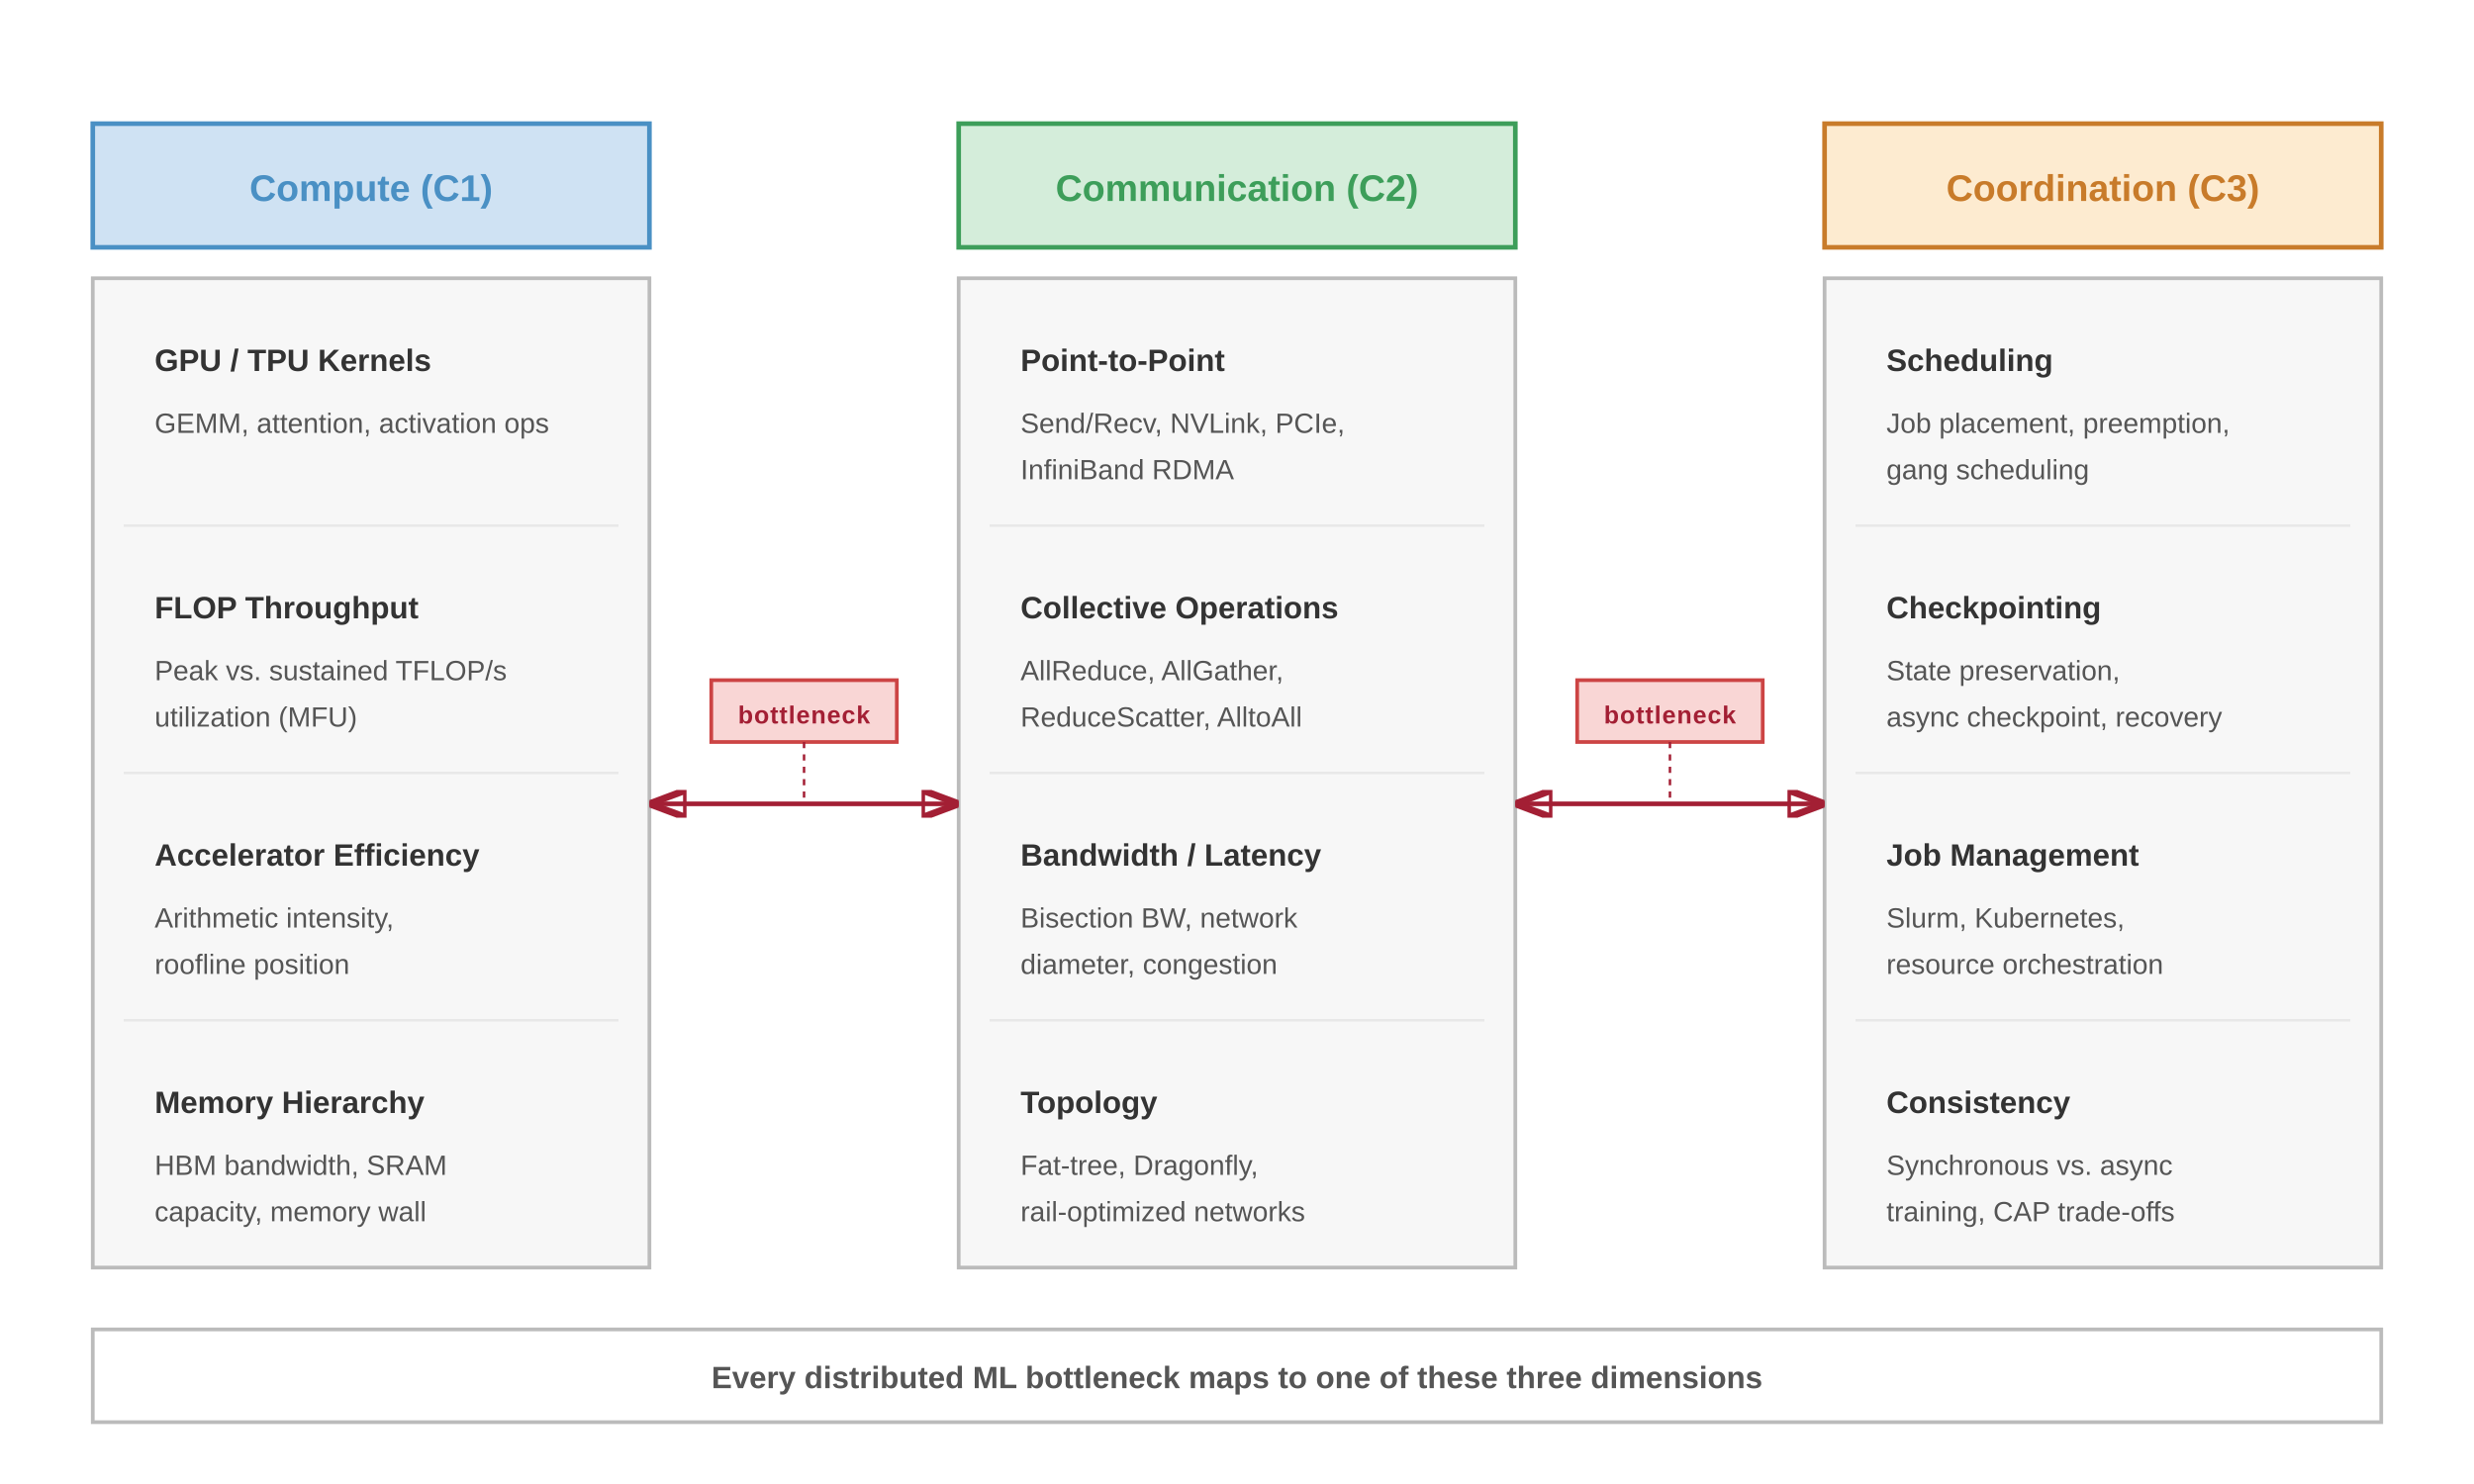
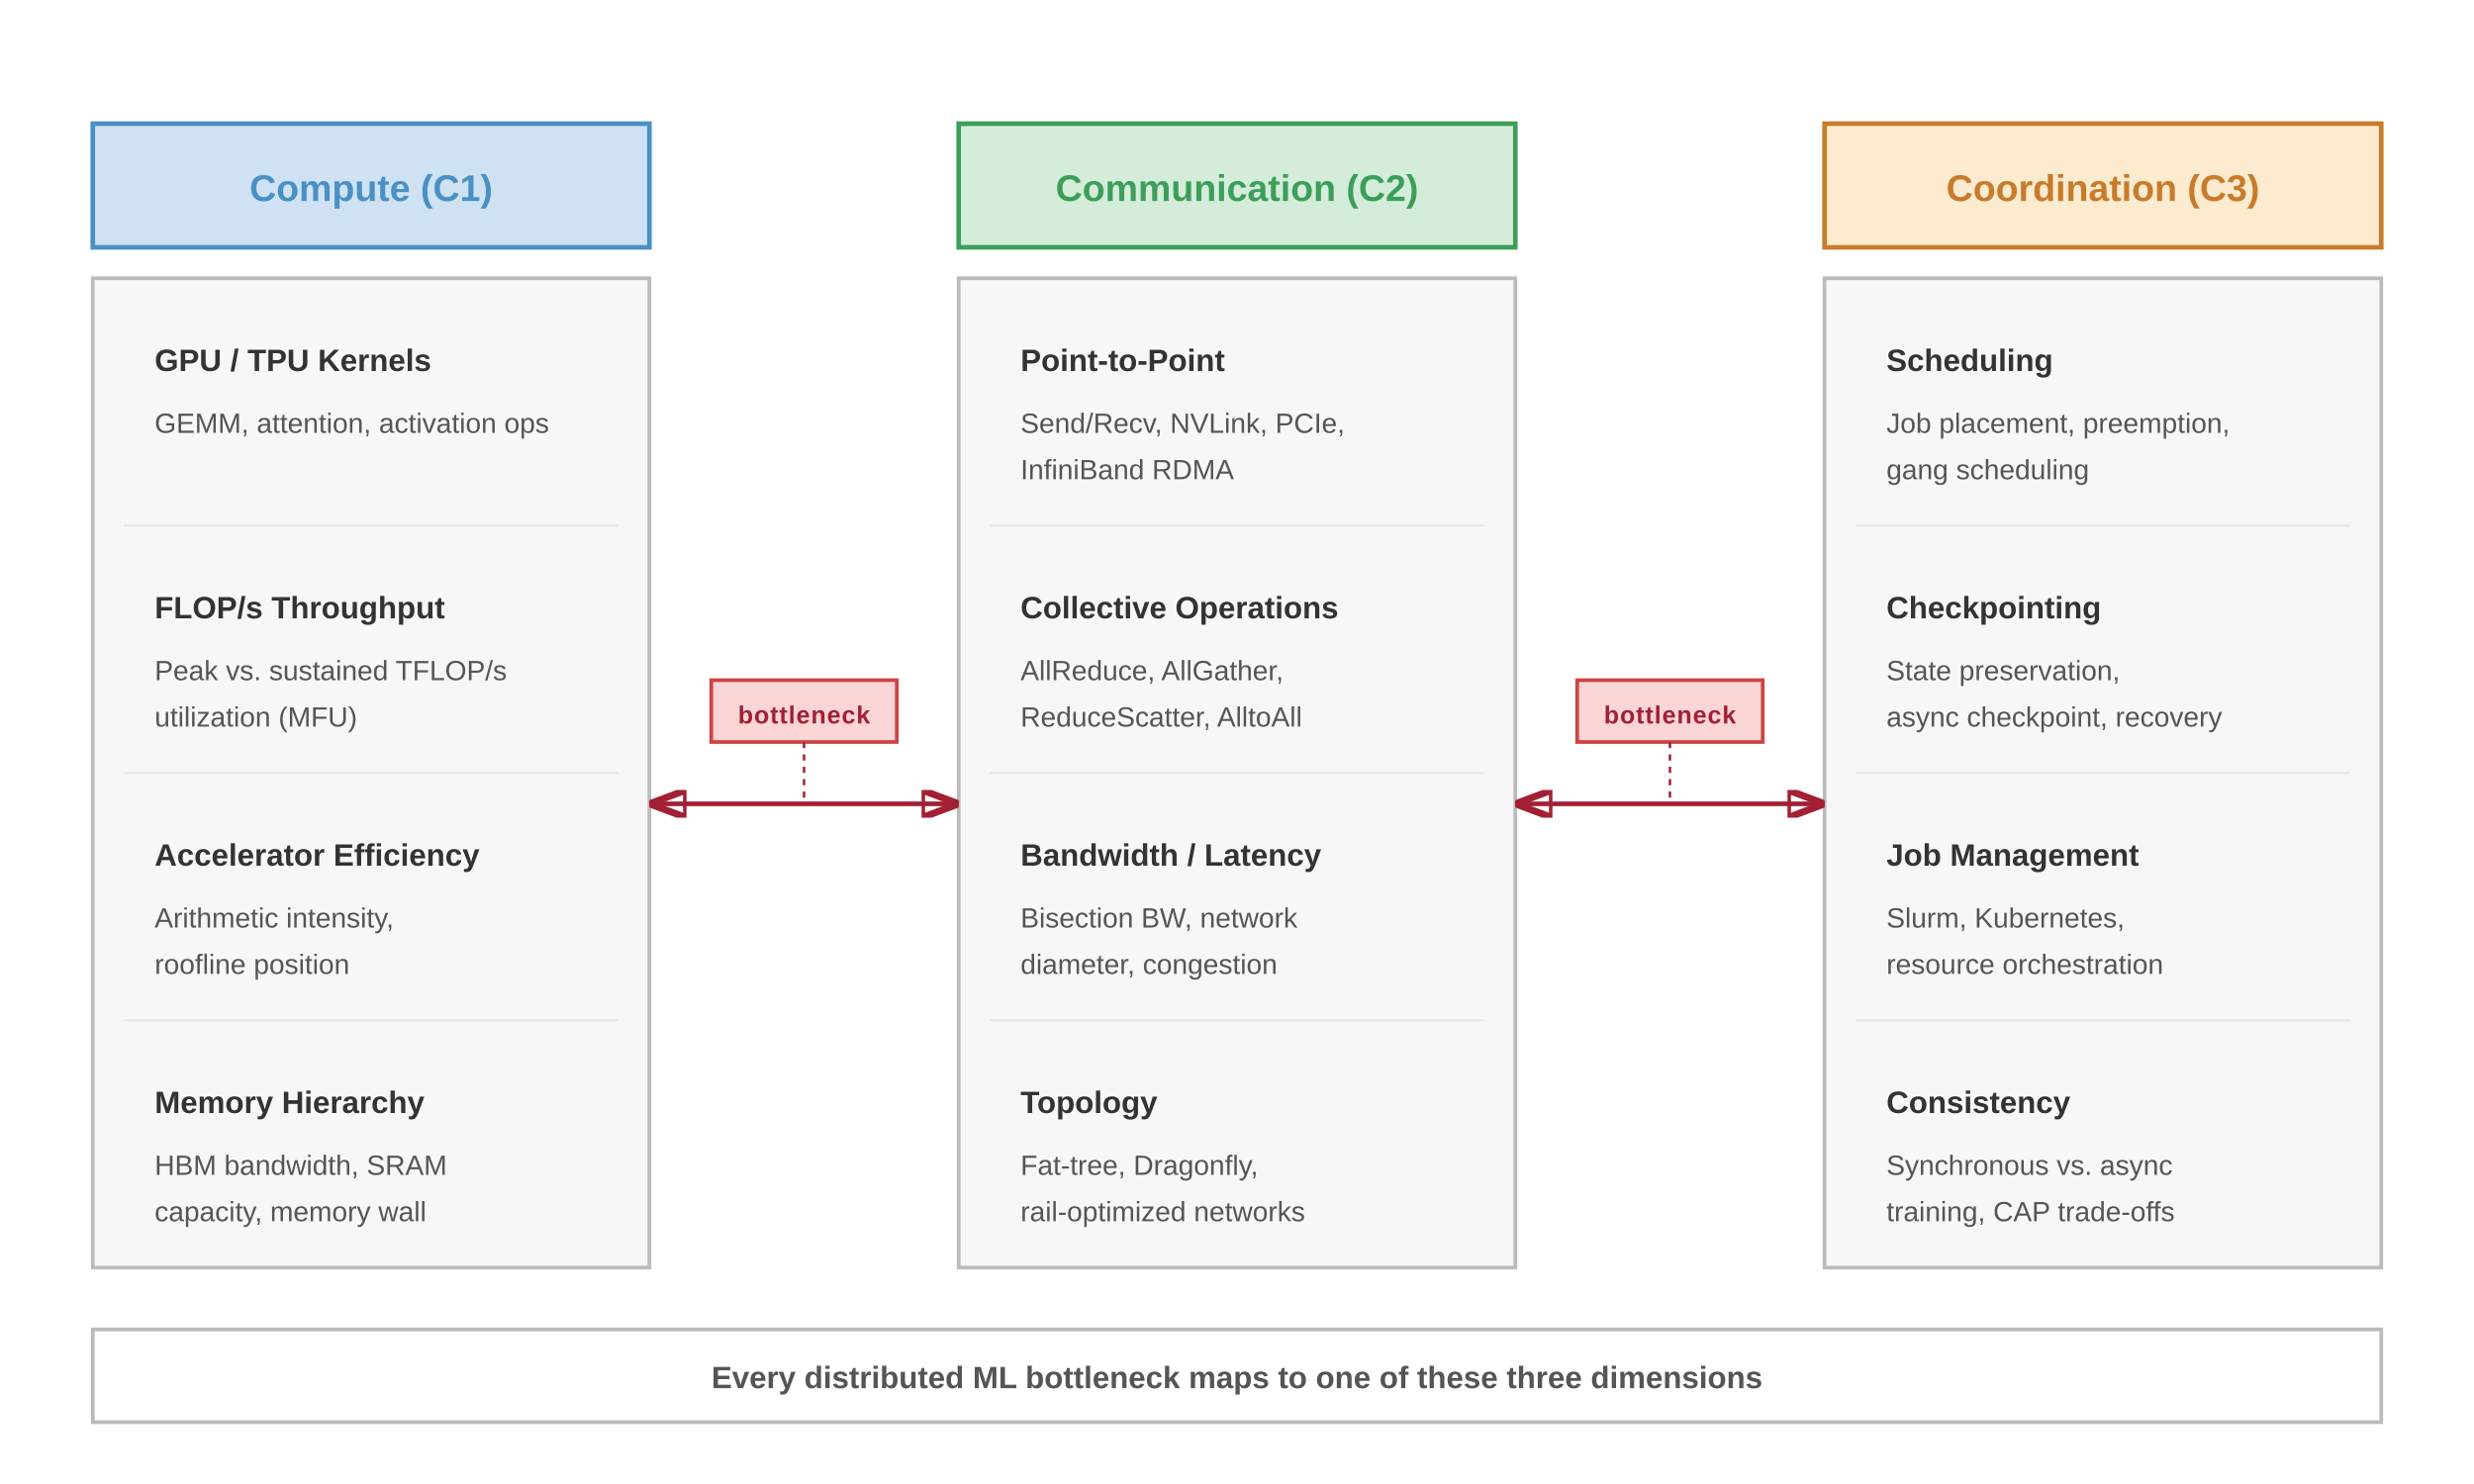
<svg xmlns="http://www.w3.org/2000/svg" font-family="Arial, Helvetica, sans-serif" viewBox="0 0 800 480">
  <defs>
    <marker id="arr" markerWidth="8" markerHeight="6" refX="8" refY="3" orient="auto">
      <path d="M0,0 L8,3 L0,6 Z" fill="none" stroke="#a31f34" stroke-width="1.5" stroke-linejoin="round" />
    </marker>
    <marker id="arr-rev" markerWidth="8" markerHeight="6" refX="0" refY="3" orient="auto">
      <path d="M8,0 L0,3 L8,6 Z" fill="none" stroke="#a31f34" stroke-width="1.5" stroke-linejoin="round" />
    </marker>
  </defs>
  <rect width="800" height="480" fill="#fff" />
  <g transform="translate(30, 40)">
    <rect x="0" y="0" width="180" height="40" fill="#cfe2f3" stroke="#4a90c4" stroke-width="1.5" />
    <text x="90" y="25" text-anchor="middle" font-size="12" font-weight="700" fill="#4a90c4">Compute (C1)</text>
  </g>
  <g transform="translate(30, 90)">
    <rect x="0" y="0" width="180" height="320" fill="#f7f7f7" stroke="#bbb" stroke-width="1.2" />
    <text x="20" y="30" font-size="10" font-weight="700" fill="#333">GPU / TPU Kernels</text>
    <text x="20" y="50" font-size="9" fill="#555">GEMM, attention, activation ops</text>
    <line x1="10" y1="80" x2="170" y2="80" stroke="#e8e8e8" stroke-width="0.8" />
-     <text x="20" y="110" font-size="10" font-weight="700" fill="#333">FLOP Throughput</text>
+     <text x="20" y="110" font-size="10" font-weight="700" fill="#333">FLOP/s Throughput</text>
    <text x="20" y="130" font-size="9" fill="#555">Peak vs. sustained TFLOP/s</text>
    <text x="20" y="145" font-size="9" fill="#555">utilization (MFU)</text>
    <line x1="10" y1="160" x2="170" y2="160" stroke="#e8e8e8" stroke-width="0.8" />
    <text x="20" y="190" font-size="10" font-weight="700" fill="#333">Accelerator Efficiency</text>
    <text x="20" y="210" font-size="9" fill="#555">Arithmetic intensity,</text>
    <text x="20" y="225" font-size="9" fill="#555">roofline position</text>
    <line x1="10" y1="240" x2="170" y2="240" stroke="#e8e8e8" stroke-width="0.8" />
    <text x="20" y="270" font-size="10" font-weight="700" fill="#333">Memory Hierarchy</text>
    <text x="20" y="290" font-size="9" fill="#555">HBM bandwidth, SRAM</text>
    <text x="20" y="305" font-size="9" fill="#555">capacity, memory wall</text>
  </g>
  <g transform="translate(310, 40)">
    <rect x="0" y="0" width="180" height="40" fill="#d4edda" stroke="#3d9e5a" stroke-width="1.5" />
    <text x="90" y="25" text-anchor="middle" font-size="12" font-weight="700" fill="#3d9e5a">Communication (C2)</text>
  </g>
  <g transform="translate(310, 90)">
    <rect x="0" y="0" width="180" height="320" fill="#f7f7f7" stroke="#bbb" stroke-width="1.2" />
    <text x="20" y="30" font-size="10" font-weight="700" fill="#333">Point-to-Point</text>
    <text x="20" y="50" font-size="9" fill="#555">Send/Recv, NVLink, PCIe,</text>
    <text x="20" y="65" font-size="9" fill="#555">InfiniBand RDMA</text>
    <line x1="10" y1="80" x2="170" y2="80" stroke="#e8e8e8" stroke-width="0.8" />
    <text x="20" y="110" font-size="10" font-weight="700" fill="#333">Collective Operations</text>
    <text x="20" y="130" font-size="9" fill="#555">AllReduce, AllGather,</text>
    <text x="20" y="145" font-size="9" fill="#555">ReduceScatter, AlltoAll</text>
    <line x1="10" y1="160" x2="170" y2="160" stroke="#e8e8e8" stroke-width="0.8" />
    <text x="20" y="190" font-size="10" font-weight="700" fill="#333">Bandwidth / Latency</text>
    <text x="20" y="210" font-size="9" fill="#555">Bisection BW, network</text>
    <text x="20" y="225" font-size="9" fill="#555">diameter, congestion</text>
    <line x1="10" y1="240" x2="170" y2="240" stroke="#e8e8e8" stroke-width="0.8" />
    <text x="20" y="270" font-size="10" font-weight="700" fill="#333">Topology</text>
    <text x="20" y="290" font-size="9" fill="#555">Fat-tree, Dragonfly,</text>
    <text x="20" y="305" font-size="9" fill="#555">rail-optimized networks</text>
  </g>
  <g transform="translate(590, 40)">
    <rect x="0" y="0" width="180" height="40" fill="#fdebd0" stroke="#c87b2a" stroke-width="1.5" />
    <text x="90" y="25" text-anchor="middle" font-size="12" font-weight="700" fill="#c87b2a">Coordination (C3)</text>
  </g>
  <g transform="translate(590, 90)">
    <rect x="0" y="0" width="180" height="320" fill="#f7f7f7" stroke="#bbb" stroke-width="1.2" />
    <text x="20" y="30" font-size="10" font-weight="700" fill="#333">Scheduling</text>
    <text x="20" y="50" font-size="9" fill="#555">Job placement, preemption,</text>
    <text x="20" y="65" font-size="9" fill="#555">gang scheduling</text>
    <line x1="10" y1="80" x2="170" y2="80" stroke="#e8e8e8" stroke-width="0.8" />
    <text x="20" y="110" font-size="10" font-weight="700" fill="#333">Checkpointing</text>
    <text x="20" y="130" font-size="9" fill="#555">State preservation,</text>
    <text x="20" y="145" font-size="9" fill="#555">async checkpoint, recovery</text>
    <line x1="10" y1="160" x2="170" y2="160" stroke="#e8e8e8" stroke-width="0.8" />
    <text x="20" y="190" font-size="10" font-weight="700" fill="#333">Job Management</text>
    <text x="20" y="210" font-size="9" fill="#555">Slurm, Kubernetes,</text>
    <text x="20" y="225" font-size="9" fill="#555">resource orchestration</text>
    <line x1="10" y1="240" x2="170" y2="240" stroke="#e8e8e8" stroke-width="0.8" />
    <text x="20" y="270" font-size="10" font-weight="700" fill="#333">Consistency</text>
    <text x="20" y="290" font-size="9" fill="#555">Synchronous vs. async</text>
    <text x="20" y="305" font-size="9" fill="#555">training, CAP trade-offs</text>
  </g>
  <rect x="230" y="220" width="60" height="20" fill="#f9d6d5" stroke="#c44" stroke-width="1.2" />
  <text x="260" y="234" text-anchor="middle" font-size="8" fill="#a31f34" font-weight="700" letter-spacing="0.3">bottleneck</text>
  <line x1="210" y1="260" x2="310" y2="260" stroke="#a31f34" stroke-width="1.5" marker-start="url(#arr-rev)" marker-end="url(#arr)" />
  <line x1="260" y1="240" x2="260" y2="260" stroke="#a31f34" stroke-width="0.8" stroke-dasharray="2,2" />
  <rect x="510" y="220" width="60" height="20" fill="#f9d6d5" stroke="#c44" stroke-width="1.2" />
  <text x="540" y="234" text-anchor="middle" font-size="8" fill="#a31f34" font-weight="700" letter-spacing="0.3">bottleneck</text>
  <line x1="490" y1="260" x2="590" y2="260" stroke="#a31f34" stroke-width="1.5" marker-start="url(#arr-rev)" marker-end="url(#arr)" />
  <line x1="540" y1="240" x2="540" y2="260" stroke="#a31f34" stroke-width="0.8" stroke-dasharray="2,2" />
  <rect x="30" y="430" width="740" height="30" fill="#fff" stroke="#bbb" stroke-width="1.2" />
  <text x="400" y="449" text-anchor="middle" font-size="10" fill="#555" font-weight="600">Every distributed ML bottleneck maps to one of these three dimensions</text>
</svg>
